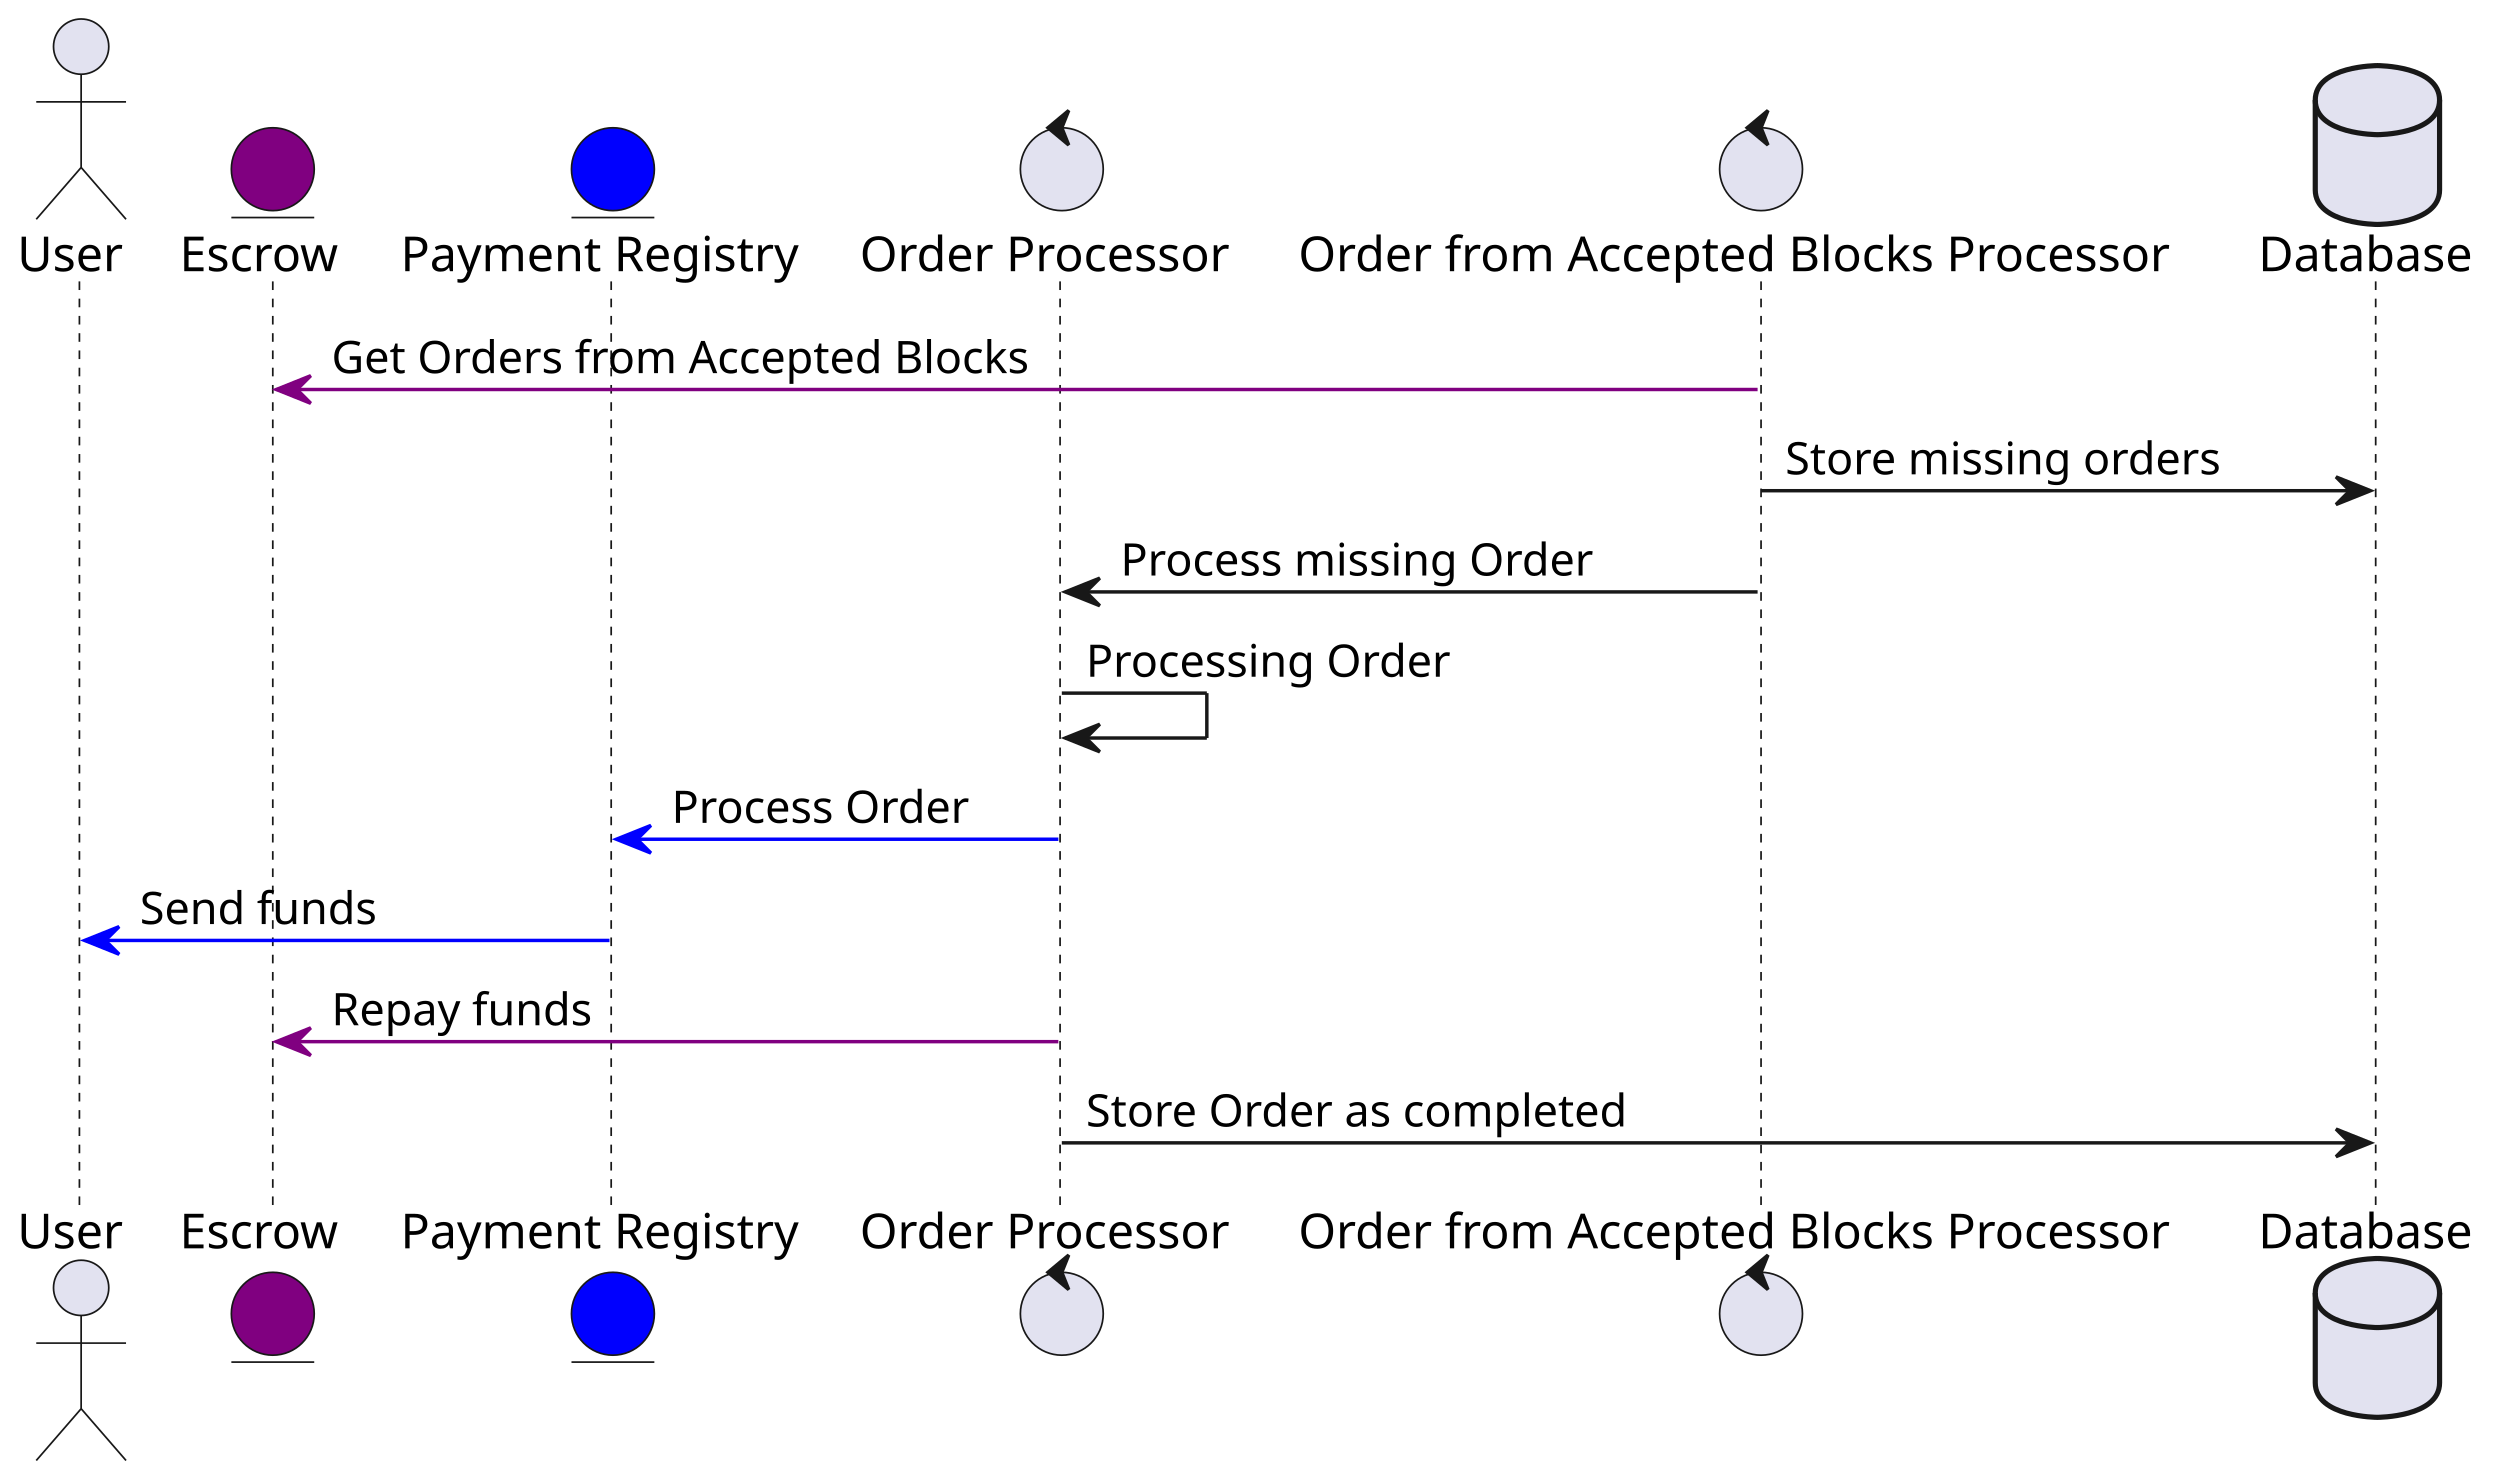
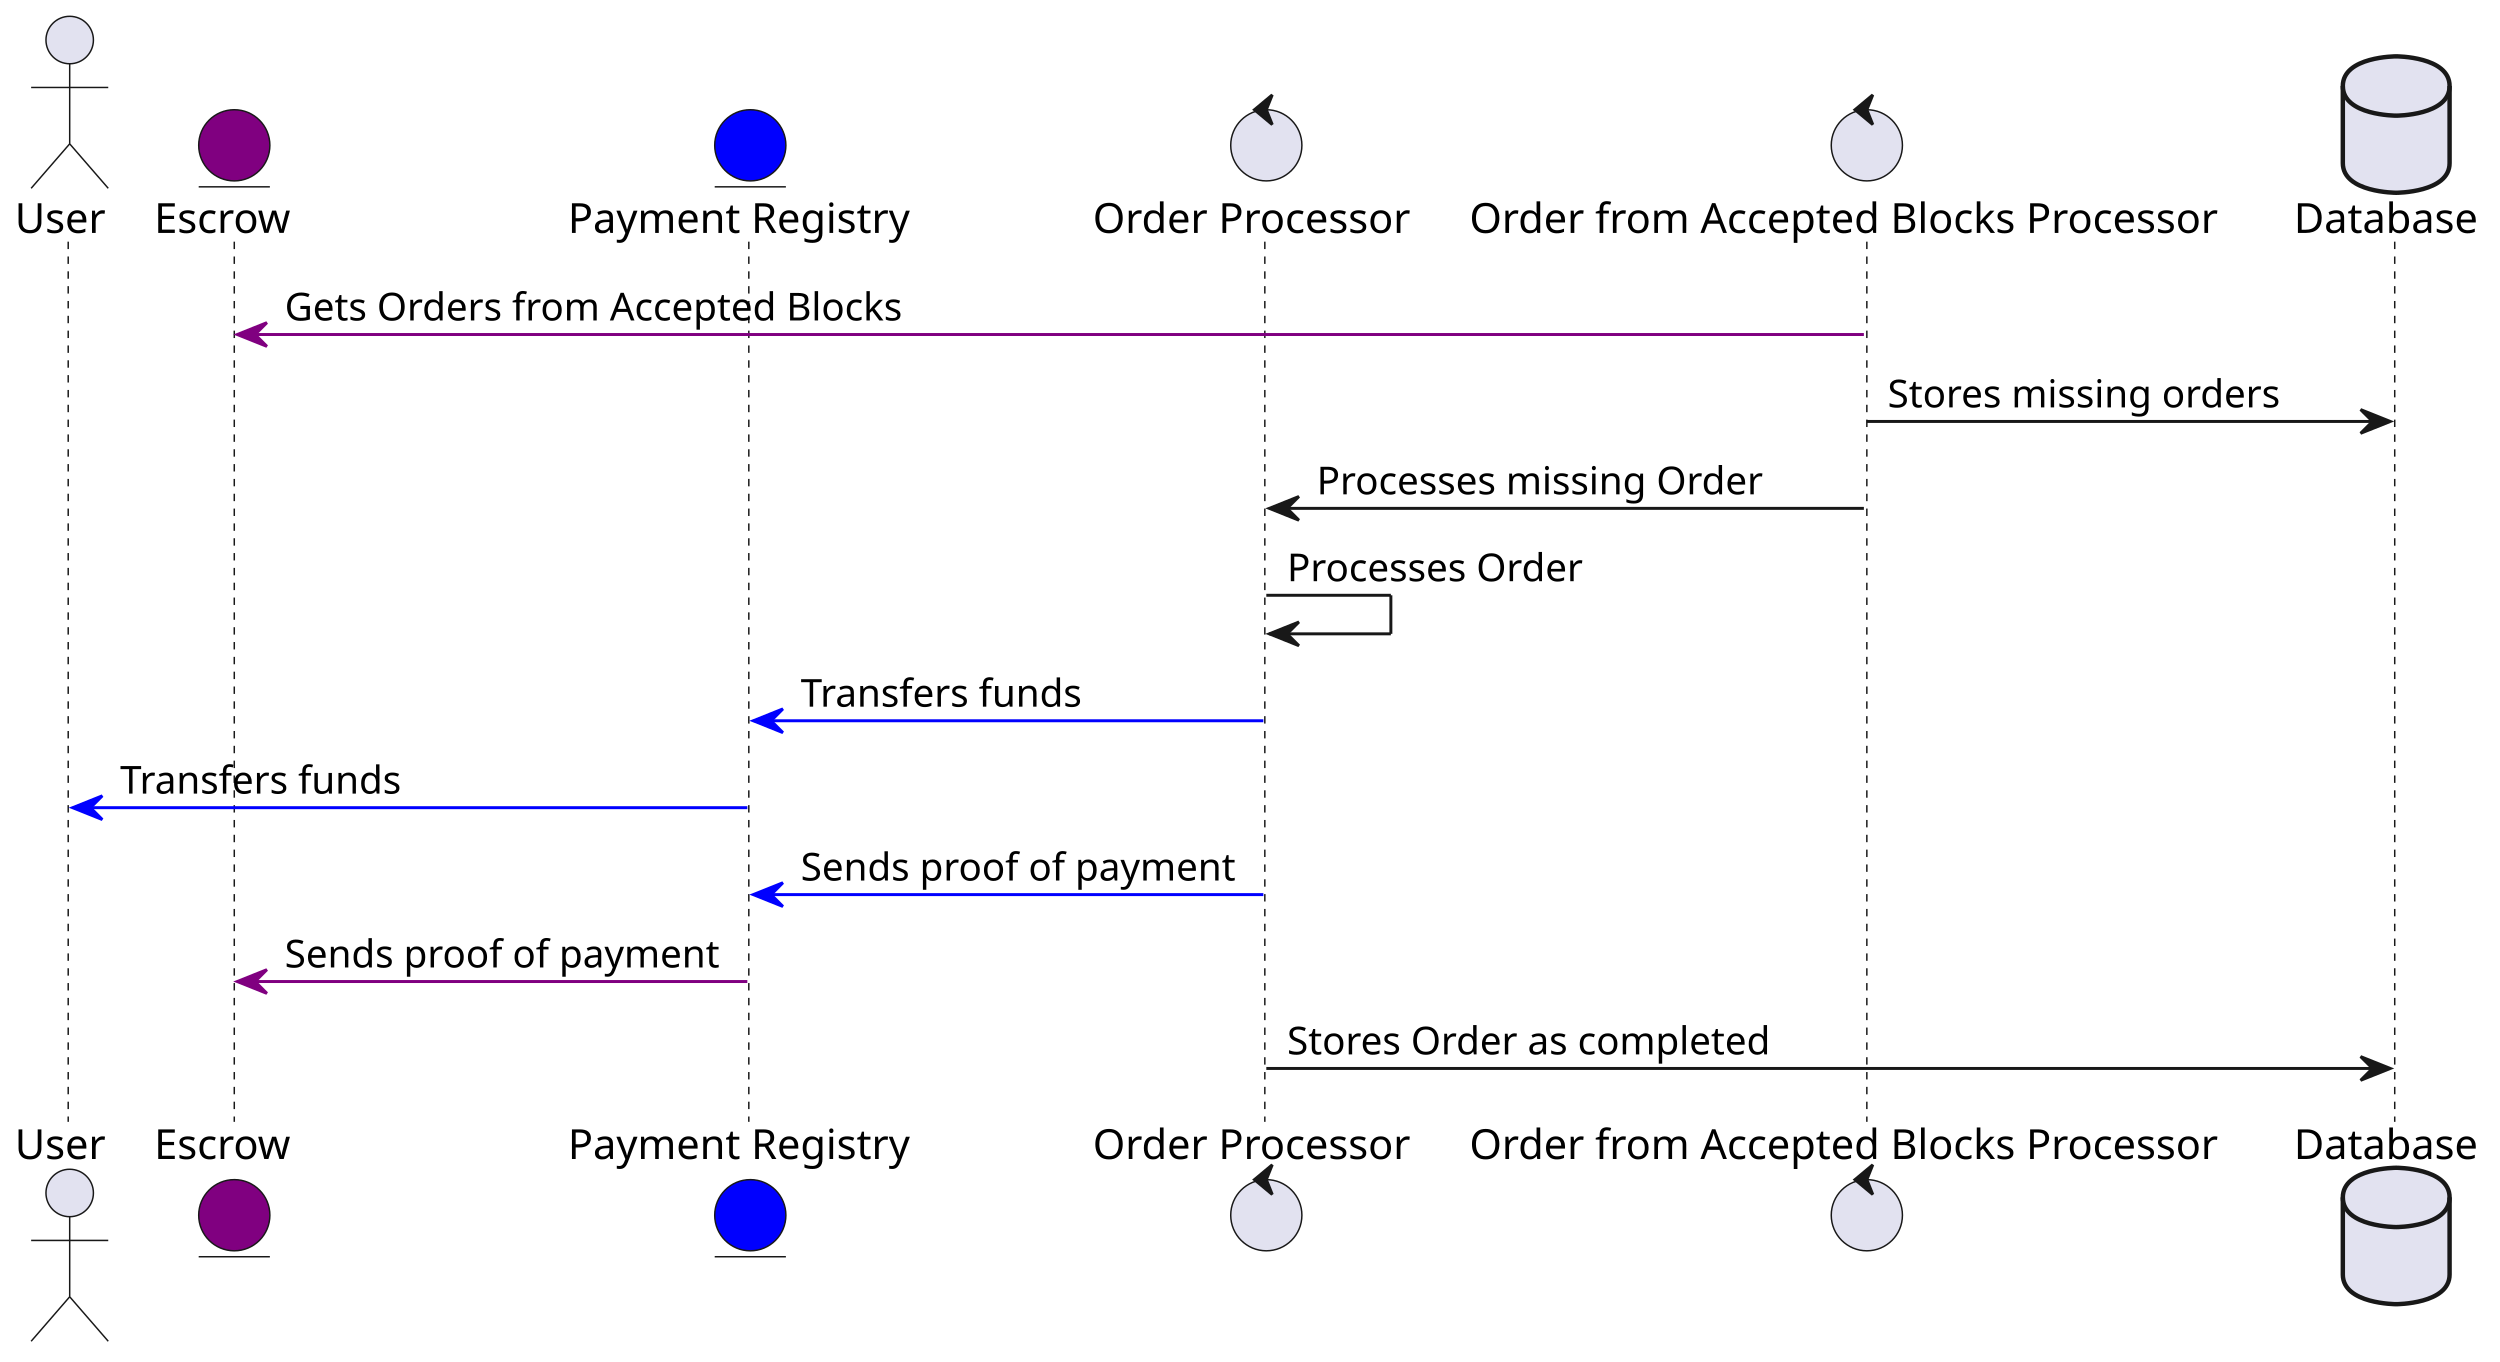
- <svg xmlns="http://www.w3.org/2000/svg" contentStyleType="text/css" height="858px" preserveAspectRatio="none" style="width:1448px;height:858px;background:#FFFFFF;" version="1.1" viewBox="0 0 1448 858" width="1448px" zoomAndPan="magnify">
+ <svg xmlns="http://www.w3.org/2000/svg" contentStyleType="text/css" height="918px" preserveAspectRatio="none" style="width:1686px;height:918px;background:#FFFFFF;" version="1.1" viewBox="0 0 1686 918" width="1686px" zoomAndPan="magnify">
  <defs />
  <g>
-     <line style="stroke:#181818;stroke-width:1.0;stroke-dasharray:5.0,5.0;" x1="46" x2="46" y1="162.977" y2="697.945" />
-     <line style="stroke:#181818;stroke-width:1.0;stroke-dasharray:5.0,5.0;" x1="158" x2="158" y1="162.977" y2="697.945" />
-     <line style="stroke:#181818;stroke-width:1.0;stroke-dasharray:5.0,5.0;" x1="354" x2="354" y1="162.977" y2="697.945" />
-     <line style="stroke:#181818;stroke-width:1.0;stroke-dasharray:5.0,5.0;" x1="614" x2="614" y1="162.977" y2="697.945" />
-     <line style="stroke:#181818;stroke-width:1.0;stroke-dasharray:5.0,5.0;" x1="1020" x2="1020" y1="162.977" y2="697.945" />
-     <line style="stroke:#181818;stroke-width:1.0;stroke-dasharray:5.0,5.0;" x1="1376" x2="1376" y1="162.977" y2="697.945" />
+     <line style="stroke:#181818;stroke-width:1.0;stroke-dasharray:5.0,5.0;" x1="46" x2="46" y1="162.977" y2="756.566" />
+     <line style="stroke:#181818;stroke-width:1.0;stroke-dasharray:5.0,5.0;" x1="158" x2="158" y1="162.977" y2="756.566" />
+     <line style="stroke:#181818;stroke-width:1.0;stroke-dasharray:5.0,5.0;" x1="505" x2="505" y1="162.977" y2="756.566" />
+     <line style="stroke:#181818;stroke-width:1.0;stroke-dasharray:5.0,5.0;" x1="853" x2="853" y1="162.977" y2="756.566" />
+     <line style="stroke:#181818;stroke-width:1.0;stroke-dasharray:5.0,5.0;" x1="1259" x2="1259" y1="162.977" y2="756.566" />
+     <line style="stroke:#181818;stroke-width:1.0;stroke-dasharray:5.0,5.0;" x1="1615" x2="1615" y1="162.977" y2="756.566" />
    <text fill="#000000" font-family="sans-serif" font-size="28" lengthAdjust="spacing" textLength="62" x="10" y="157.07">User</text>
    <ellipse cx="47" cy="27" fill="#E2E2F0" rx="16" ry="16" style="stroke:#181818;stroke-width:1.0;" />
    <path d="M47,43 L47,97 M21,59 L73,59 M47,97 L21,127 M47,97 L73,127 " fill="none" style="stroke:#181818;stroke-width:1.0;" />
-     <text fill="#000000" font-family="sans-serif" font-size="28" lengthAdjust="spacing" textLength="62" x="10" y="723.016">User</text>
-     <ellipse cx="47" cy="745.922" fill="#E2E2F0" rx="16" ry="16" style="stroke:#181818;stroke-width:1.0;" />
-     <path d="M47,761.922 L47,815.922 M21,777.922 L73,777.922 M47,815.922 L21,845.922 M47,815.922 L73,845.922 " fill="none" style="stroke:#181818;stroke-width:1.0;" />
+     <text fill="#000000" font-family="sans-serif" font-size="28" lengthAdjust="spacing" textLength="62" x="10" y="781.637">User</text>
+     <ellipse cx="47" cy="804.543" fill="#E2E2F0" rx="16" ry="16" style="stroke:#181818;stroke-width:1.0;" />
+     <path d="M47,820.543 L47,874.543 M21,836.543 L73,836.543 M47,874.543 L21,904.543 M47,874.543 L73,904.543 " fill="none" style="stroke:#181818;stroke-width:1.0;" />
    <text fill="#000000" font-family="sans-serif" font-size="28" lengthAdjust="spacing" textLength="96" x="104" y="157.07">Escrow</text>
    <ellipse cx="158" cy="98" fill="#800080" rx="24" ry="24" style="stroke:#181818;stroke-width:1.0;" />
    <line style="stroke:#181818;stroke-width:1.0;" x1="134" x2="182" y1="126" y2="126" />
-     <text fill="#000000" font-family="sans-serif" font-size="28" lengthAdjust="spacing" textLength="96" x="104" y="723.016">Escrow</text>
-     <ellipse cx="158" cy="760.922" fill="#800080" rx="24" ry="24" style="stroke:#181818;stroke-width:1.0;" />
-     <line style="stroke:#181818;stroke-width:1.0;" x1="134" x2="182" y1="788.922" y2="788.922" />
-     <text fill="#000000" font-family="sans-serif" font-size="28" lengthAdjust="spacing" textLength="234" x="232" y="157.07">Payment Registry</text>
-     <ellipse cx="355" cy="98" fill="#0000FF" rx="24" ry="24" style="stroke:#181818;stroke-width:1.0;" />
-     <line style="stroke:#181818;stroke-width:1.0;" x1="331" x2="379" y1="126" y2="126" />
-     <text fill="#000000" font-family="sans-serif" font-size="28" lengthAdjust="spacing" textLength="234" x="232" y="723.016">Payment Registry</text>
-     <ellipse cx="355" cy="760.922" fill="#0000FF" rx="24" ry="24" style="stroke:#181818;stroke-width:1.0;" />
-     <line style="stroke:#181818;stroke-width:1.0;" x1="331" x2="379" y1="788.922" y2="788.922" />
-     <text fill="#000000" font-family="sans-serif" font-size="28" lengthAdjust="spacing" textLength="222" x="498" y="157.07">Order Processor</text>
-     <ellipse cx="615" cy="98" fill="#E2E2F0" rx="24" ry="24" style="stroke:#181818;stroke-width:1.0;" />
-     <polygon fill="#181818" points="607,74,619,64,615,74,619,84,607,74" style="stroke:#181818;stroke-width:2.0;" />
-     <text fill="#000000" font-family="sans-serif" font-size="28" lengthAdjust="spacing" textLength="222" x="498" y="723.016">Order Processor</text>
-     <ellipse cx="615" cy="760.922" fill="#E2E2F0" rx="24" ry="24" style="stroke:#181818;stroke-width:1.0;" />
-     <polygon fill="#181818" points="607,736.922,619,726.922,615,736.922,619,746.922,607,736.922" style="stroke:#181818;stroke-width:2.0;" />
-     <text fill="#000000" font-family="sans-serif" font-size="28" lengthAdjust="spacing" textLength="524" x="752" y="157.07">Order from Accepted Blocks Processor</text>
-     <ellipse cx="1020" cy="98" fill="#E2E2F0" rx="24" ry="24" style="stroke:#181818;stroke-width:1.0;" />
-     <polygon fill="#181818" points="1012,74,1024,64,1020,74,1024,84,1012,74" style="stroke:#181818;stroke-width:2.0;" />
-     <text fill="#000000" font-family="sans-serif" font-size="28" lengthAdjust="spacing" textLength="524" x="752" y="723.016">Order from Accepted Blocks Processor</text>
-     <ellipse cx="1020" cy="760.922" fill="#E2E2F0" rx="24" ry="24" style="stroke:#181818;stroke-width:1.0;" />
-     <polygon fill="#181818" points="1012,736.922,1024,726.922,1020,736.922,1024,746.922,1012,736.922" style="stroke:#181818;stroke-width:2.0;" />
-     <text fill="#000000" font-family="sans-serif" font-size="28" lengthAdjust="spacing" textLength="126" x="1308" y="157.07">Database</text>
-     <path d="M1341,58 C1341,38 1377,38 1377,38 C1377,38 1413,38 1413,58 L1413,110 C1413,130 1377,130 1377,130 C1377,130 1341,130 1341,110 L1341,58 " fill="#E2E2F0" style="stroke:#181818;stroke-width:3.0;" />
-     <path d="M1341,58 C1341,78 1377,78 1377,78 C1377,78 1413,78 1413,58 " fill="none" style="stroke:#181818;stroke-width:3.0;" />
-     <text fill="#000000" font-family="sans-serif" font-size="28" lengthAdjust="spacing" textLength="126" x="1308" y="723.016">Database</text>
-     <path d="M1341,748.922 C1341,728.922 1377,728.922 1377,728.922 C1377,728.922 1413,728.922 1413,748.922 L1413,800.922 C1413,820.922 1377,820.922 1377,820.922 C1377,820.922 1341,820.922 1341,800.922 L1341,748.922 " fill="#E2E2F0" style="stroke:#181818;stroke-width:3.0;" />
-     <path d="M1341,748.922 C1341,768.922 1377,768.922 1377,768.922 C1377,768.922 1413,768.922 1413,748.922 " fill="none" style="stroke:#181818;stroke-width:3.0;" />
+     <text fill="#000000" font-family="sans-serif" font-size="28" lengthAdjust="spacing" textLength="96" x="104" y="781.637">Escrow</text>
+     <ellipse cx="158" cy="819.543" fill="#800080" rx="24" ry="24" style="stroke:#181818;stroke-width:1.0;" />
+     <line style="stroke:#181818;stroke-width:1.0;" x1="134" x2="182" y1="847.543" y2="847.543" />
+     <text fill="#000000" font-family="sans-serif" font-size="28" lengthAdjust="spacing" textLength="234" x="383" y="157.07">Payment Registry</text>
+     <ellipse cx="506" cy="98" fill="#0000FF" rx="24" ry="24" style="stroke:#181818;stroke-width:1.0;" />
+     <line style="stroke:#181818;stroke-width:1.0;" x1="482" x2="530" y1="126" y2="126" />
+     <text fill="#000000" font-family="sans-serif" font-size="28" lengthAdjust="spacing" textLength="234" x="383" y="781.637">Payment Registry</text>
+     <ellipse cx="506" cy="819.543" fill="#0000FF" rx="24" ry="24" style="stroke:#181818;stroke-width:1.0;" />
+     <line style="stroke:#181818;stroke-width:1.0;" x1="482" x2="530" y1="847.543" y2="847.543" />
+     <text fill="#000000" font-family="sans-serif" font-size="28" lengthAdjust="spacing" textLength="222" x="737" y="157.07">Order Processor</text>
+     <ellipse cx="854" cy="98" fill="#E2E2F0" rx="24" ry="24" style="stroke:#181818;stroke-width:1.0;" />
+     <polygon fill="#181818" points="846,74,858,64,854,74,858,84,846,74" style="stroke:#181818;stroke-width:2.0;" />
+     <text fill="#000000" font-family="sans-serif" font-size="28" lengthAdjust="spacing" textLength="222" x="737" y="781.637">Order Processor</text>
+     <ellipse cx="854" cy="819.543" fill="#E2E2F0" rx="24" ry="24" style="stroke:#181818;stroke-width:1.0;" />
+     <polygon fill="#181818" points="846,795.543,858,785.543,854,795.543,858,805.543,846,795.543" style="stroke:#181818;stroke-width:2.0;" />
+     <text fill="#000000" font-family="sans-serif" font-size="28" lengthAdjust="spacing" textLength="524" x="991" y="157.07">Order from Accepted Blocks Processor</text>
+     <ellipse cx="1259" cy="98" fill="#E2E2F0" rx="24" ry="24" style="stroke:#181818;stroke-width:1.0;" />
+     <polygon fill="#181818" points="1251,74,1263,64,1259,74,1263,84,1251,74" style="stroke:#181818;stroke-width:2.0;" />
+     <text fill="#000000" font-family="sans-serif" font-size="28" lengthAdjust="spacing" textLength="524" x="991" y="781.637">Order from Accepted Blocks Processor</text>
+     <ellipse cx="1259" cy="819.543" fill="#E2E2F0" rx="24" ry="24" style="stroke:#181818;stroke-width:1.0;" />
+     <polygon fill="#181818" points="1251,795.543,1263,785.543,1259,795.543,1263,805.543,1251,795.543" style="stroke:#181818;stroke-width:2.0;" />
+     <text fill="#000000" font-family="sans-serif" font-size="28" lengthAdjust="spacing" textLength="126" x="1547" y="157.07">Database</text>
+     <path d="M1580,58 C1580,38 1616,38 1616,38 C1616,38 1652,38 1652,58 L1652,110 C1652,130 1616,130 1616,130 C1616,130 1580,130 1580,110 L1580,58 " fill="#E2E2F0" style="stroke:#181818;stroke-width:3.0;" />
+     <path d="M1580,58 C1580,78 1616,78 1616,78 C1616,78 1652,78 1652,58 " fill="none" style="stroke:#181818;stroke-width:3.0;" />
+     <text fill="#000000" font-family="sans-serif" font-size="28" lengthAdjust="spacing" textLength="126" x="1547" y="781.637">Database</text>
+     <path d="M1580,807.543 C1580,787.543 1616,787.543 1616,787.543 C1616,787.543 1652,787.543 1652,807.543 L1652,859.543 C1652,879.543 1616,879.543 1616,879.543 C1616,879.543 1580,879.543 1580,859.543 L1580,807.543 " fill="#E2E2F0" style="stroke:#181818;stroke-width:3.0;" />
+     <path d="M1580,807.543 C1580,827.543 1616,827.543 1616,827.543 C1616,827.543 1652,827.543 1652,807.543 " fill="none" style="stroke:#181818;stroke-width:3.0;" />
    <polygon fill="#800080" points="180,217.598,160,225.598,180,233.598,172,225.598" style="stroke:#800080;stroke-width:2.0;" />
-     <line style="stroke:#800080;stroke-width:2.0;" x1="168" x2="1018" y1="225.598" y2="225.598" />
-     <text fill="#000000" font-family="sans-serif" font-size="26" lengthAdjust="spacing" textLength="416" x="192" y="216.113">Get Orders from Accepted Blocks</text>
-     <polygon fill="#181818" points="1353,276.219,1373,284.219,1353,292.219,1361,284.219" style="stroke:#181818;stroke-width:2.0;" />
-     <line style="stroke:#181818;stroke-width:2.0;" x1="1020" x2="1365" y1="284.219" y2="284.219" />
-     <text fill="#000000" font-family="sans-serif" font-size="26" lengthAdjust="spacing" textLength="260" x="1034" y="274.734">Store missing orders</text>
-     <polygon fill="#181818" points="637,334.84,617,342.84,637,350.84,629,342.84" style="stroke:#181818;stroke-width:2.0;" />
-     <line style="stroke:#181818;stroke-width:2.0;" x1="625" x2="1018" y1="342.84" y2="342.84" />
-     <text fill="#000000" font-family="sans-serif" font-size="26" lengthAdjust="spacing" textLength="282" x="649" y="333.356">Process missing Order</text>
-     <line style="stroke:#181818;stroke-width:2.0;" x1="615" x2="699" y1="401.461" y2="401.461" />
-     <line style="stroke:#181818;stroke-width:2.0;" x1="699" x2="699" y1="401.461" y2="427.461" />
-     <line style="stroke:#181818;stroke-width:2.0;" x1="617" x2="699" y1="427.461" y2="427.461" />
-     <polygon fill="#181818" points="637,419.461,617,427.461,637,435.461,629,427.461" style="stroke:#181818;stroke-width:2.0;" />
-     <text fill="#000000" font-family="sans-serif" font-size="26" lengthAdjust="spacing" textLength="214" x="629" y="391.977">Processing Order</text>
-     <polygon fill="#0000FF" points="377,478.082,357,486.082,377,494.082,369,486.082" style="stroke:#0000FF;stroke-width:2.0;" />
-     <line style="stroke:#0000FF;stroke-width:2.0;" x1="365" x2="613" y1="486.082" y2="486.082" />
-     <text fill="#000000" font-family="sans-serif" font-size="26" lengthAdjust="spacing" textLength="174" x="389" y="476.598">Process Order</text>
+     <line style="stroke:#800080;stroke-width:2.0;" x1="168" x2="1257" y1="225.598" y2="225.598" />
+     <text fill="#000000" font-family="sans-serif" font-size="26" lengthAdjust="spacing" textLength="430" x="192" y="216.113">Gets Orders from Accepted Blocks</text>
+     <polygon fill="#181818" points="1592,276.219,1612,284.219,1592,292.219,1600,284.219" style="stroke:#181818;stroke-width:2.0;" />
+     <line style="stroke:#181818;stroke-width:2.0;" x1="1259" x2="1604" y1="284.219" y2="284.219" />
+     <text fill="#000000" font-family="sans-serif" font-size="26" lengthAdjust="spacing" textLength="274" x="1273" y="274.734">Stores missing orders</text>
+     <polygon fill="#181818" points="876,334.84,856,342.84,876,350.84,868,342.84" style="stroke:#181818;stroke-width:2.0;" />
+     <line style="stroke:#181818;stroke-width:2.0;" x1="864" x2="1257" y1="342.84" y2="342.84" />
+     <text fill="#000000" font-family="sans-serif" font-size="26" lengthAdjust="spacing" textLength="310" x="888" y="333.356">Processes missing Order</text>
+     <line style="stroke:#181818;stroke-width:2.0;" x1="854" x2="938" y1="401.461" y2="401.461" />
+     <line style="stroke:#181818;stroke-width:2.0;" x1="938" x2="938" y1="401.461" y2="427.461" />
+     <line style="stroke:#181818;stroke-width:2.0;" x1="856" x2="938" y1="427.461" y2="427.461" />
+     <polygon fill="#181818" points="876,419.461,856,427.461,876,435.461,868,427.461" style="stroke:#181818;stroke-width:2.0;" />
+     <text fill="#000000" font-family="sans-serif" font-size="26" lengthAdjust="spacing" textLength="202" x="868" y="391.977">Processes Order</text>
+     <polygon fill="#0000FF" points="528,478.082,508,486.082,528,494.082,520,486.082" style="stroke:#0000FF;stroke-width:2.0;" />
+     <line style="stroke:#0000FF;stroke-width:2.0;" x1="516" x2="852" y1="486.082" y2="486.082" />
+     <text fill="#000000" font-family="sans-serif" font-size="26" lengthAdjust="spacing" textLength="198" x="540" y="476.598">Transfers funds</text>
    <polygon fill="#0000FF" points="69,536.703,49,544.703,69,552.703,61,544.703" style="stroke:#0000FF;stroke-width:2.0;" />
-     <line style="stroke:#0000FF;stroke-width:2.0;" x1="57" x2="353" y1="544.703" y2="544.703" />
-     <text fill="#000000" font-family="sans-serif" font-size="26" lengthAdjust="spacing" textLength="140" x="81" y="535.219">Send funds</text>
-     <polygon fill="#800080" points="180,595.324,160,603.324,180,611.324,172,603.324" style="stroke:#800080;stroke-width:2.0;" />
-     <line style="stroke:#800080;stroke-width:2.0;" x1="168" x2="613" y1="603.324" y2="603.324" />
-     <text fill="#000000" font-family="sans-serif" font-size="26" lengthAdjust="spacing" textLength="154" x="192" y="593.84">Repay funds</text>
-     <polygon fill="#181818" points="1353,653.945,1373,661.945,1353,669.945,1361,661.945" style="stroke:#181818;stroke-width:2.0;" />
-     <line style="stroke:#181818;stroke-width:2.0;" x1="615" x2="1365" y1="661.945" y2="661.945" />
-     <text fill="#000000" font-family="sans-serif" font-size="26" lengthAdjust="spacing" textLength="318" x="629" y="652.461">Store Order as completed</text>
+     <line style="stroke:#0000FF;stroke-width:2.0;" x1="57" x2="504" y1="544.703" y2="544.703" />
+     <text fill="#000000" font-family="sans-serif" font-size="26" lengthAdjust="spacing" textLength="198" x="81" y="535.219">Transfers funds</text>
+     <polygon fill="#0000FF" points="528,595.324,508,603.324,528,611.324,520,603.324" style="stroke:#0000FF;stroke-width:2.0;" />
+     <line style="stroke:#0000FF;stroke-width:2.0;" x1="516" x2="852" y1="603.324" y2="603.324" />
+     <text fill="#000000" font-family="sans-serif" font-size="26" lengthAdjust="spacing" textLength="300" x="540" y="593.84">Sends proof of payment</text>
+     <polygon fill="#800080" points="180,653.945,160,661.945,180,669.945,172,661.945" style="stroke:#800080;stroke-width:2.0;" />
+     <line style="stroke:#800080;stroke-width:2.0;" x1="168" x2="504" y1="661.945" y2="661.945" />
+     <text fill="#000000" font-family="sans-serif" font-size="26" lengthAdjust="spacing" textLength="300" x="192" y="652.461">Sends proof of payment</text>
+     <polygon fill="#181818" points="1592,712.566,1612,720.566,1592,728.566,1600,720.566" style="stroke:#181818;stroke-width:2.0;" />
+     <line style="stroke:#181818;stroke-width:2.0;" x1="854" x2="1604" y1="720.566" y2="720.566" />
+     <text fill="#000000" font-family="sans-serif" font-size="26" lengthAdjust="spacing" textLength="332" x="868" y="711.082">Stores Order as completed</text>
  </g>
</svg>
